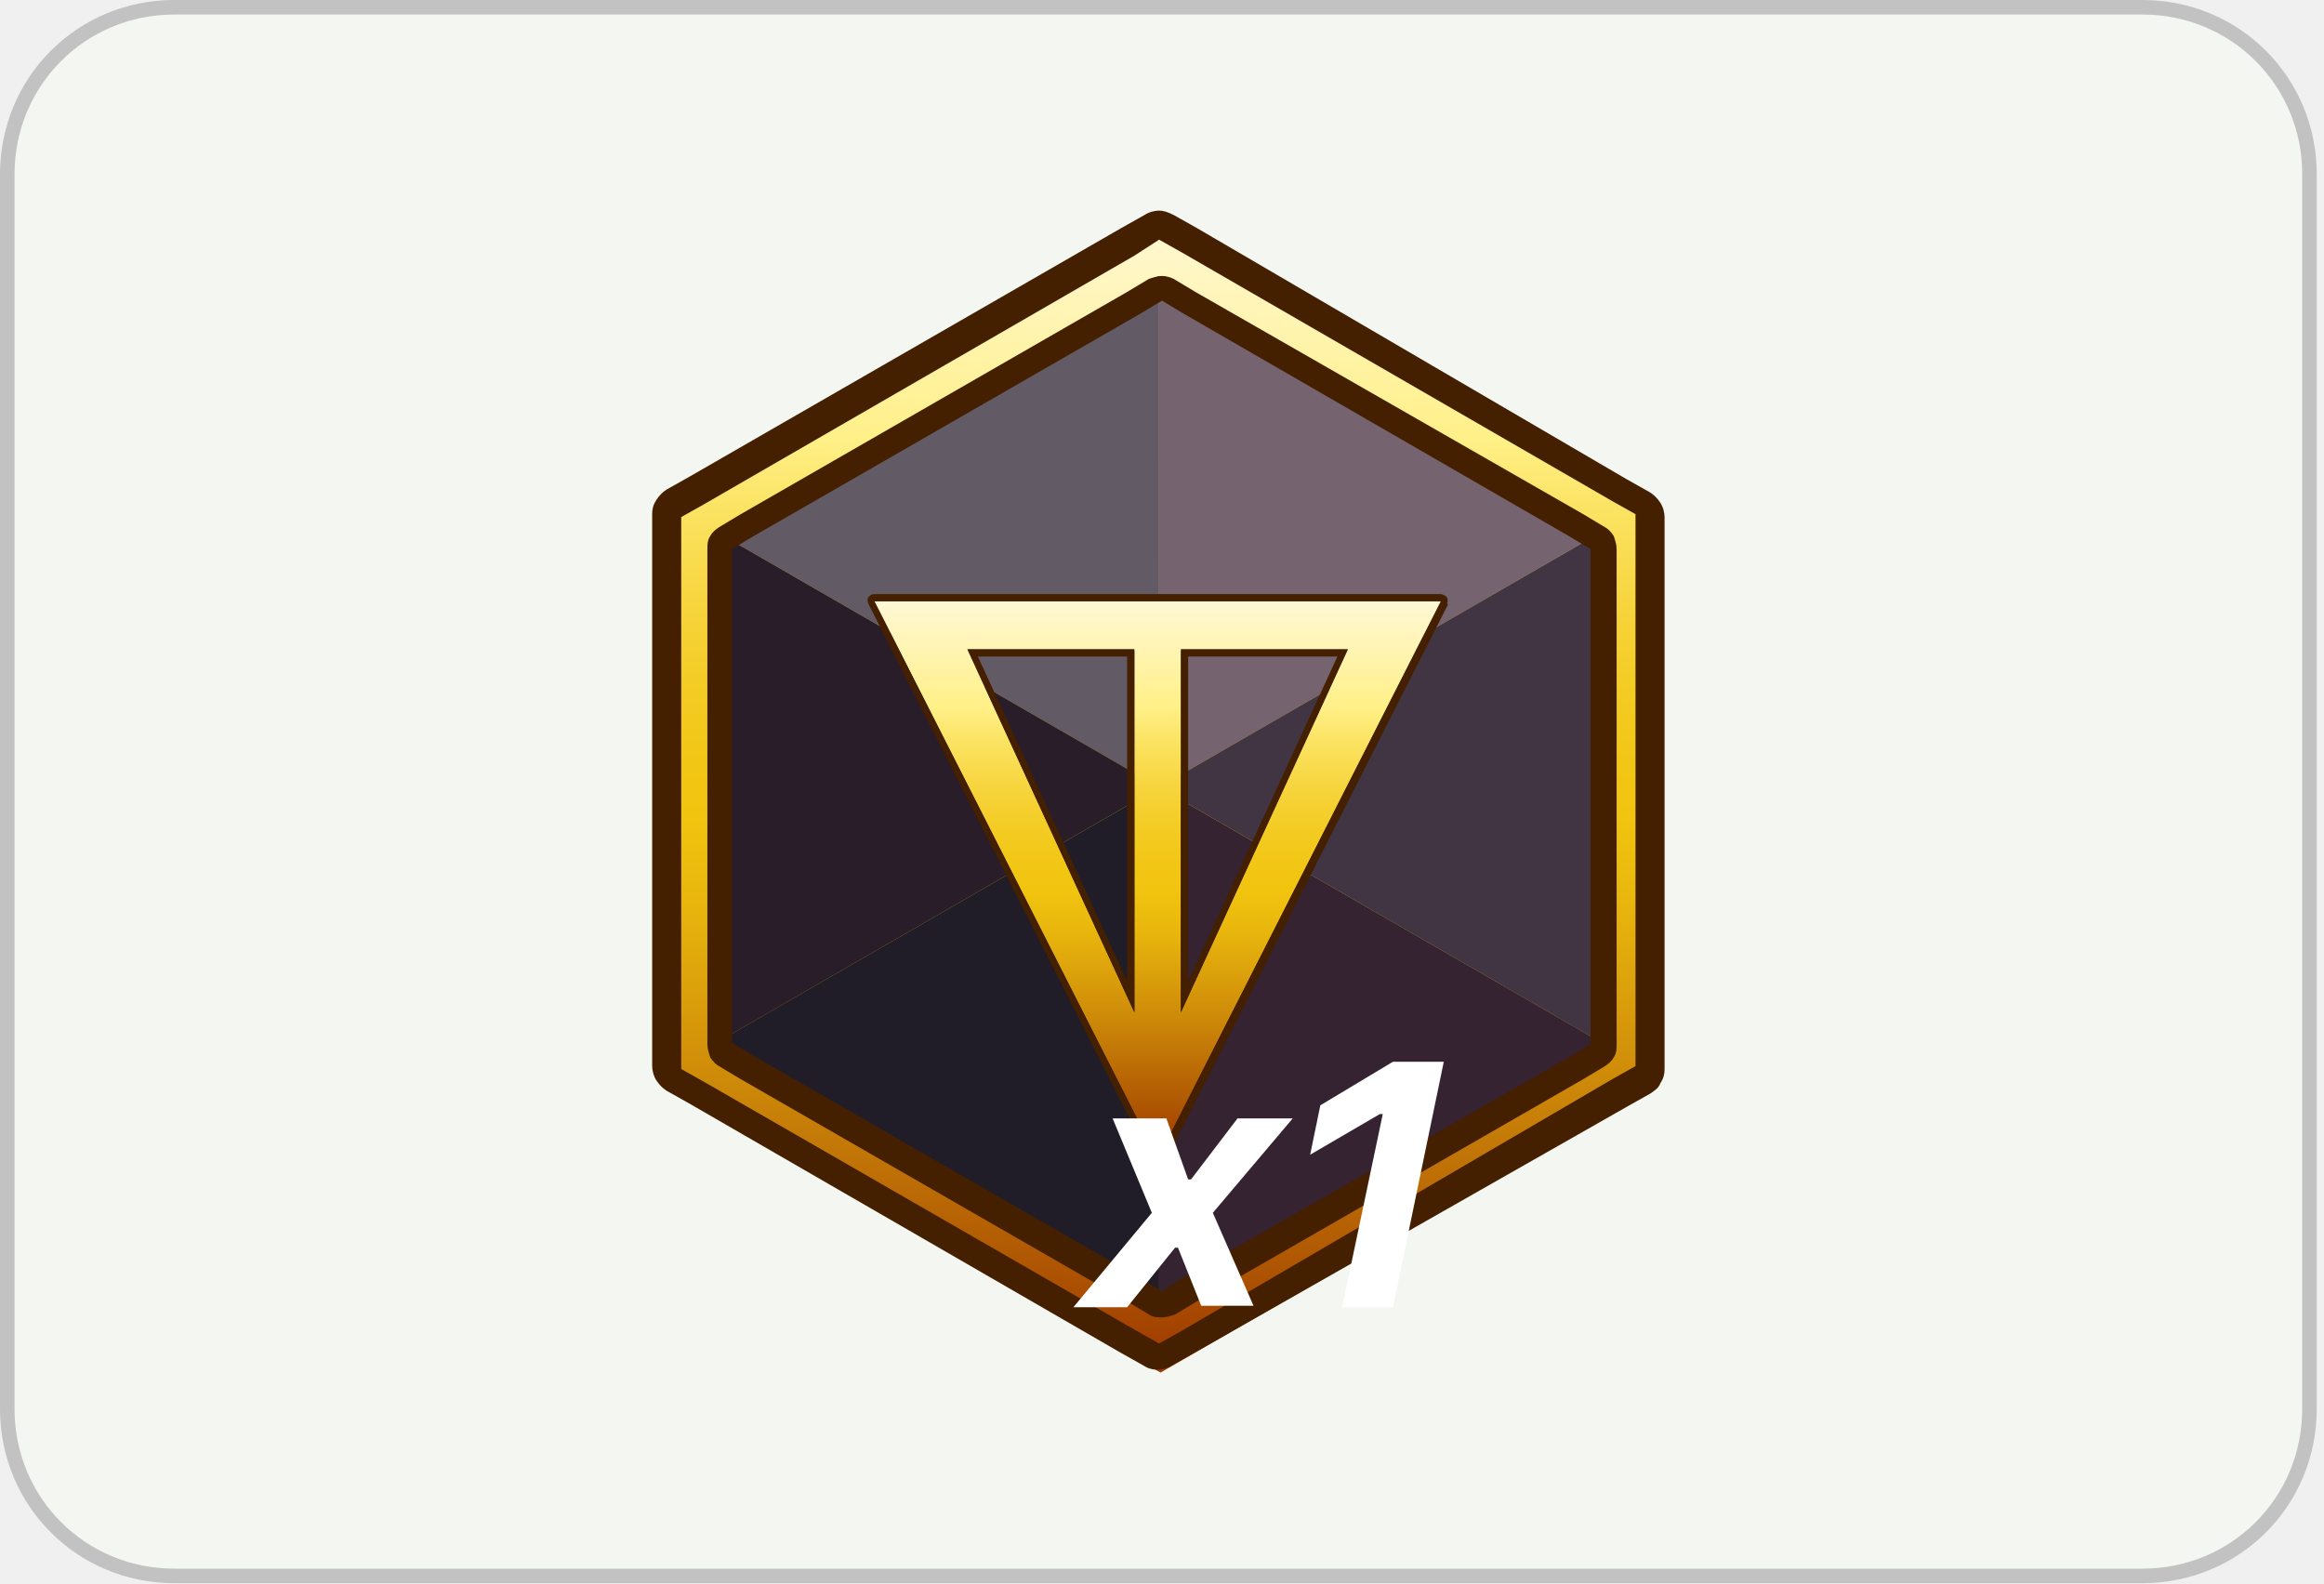
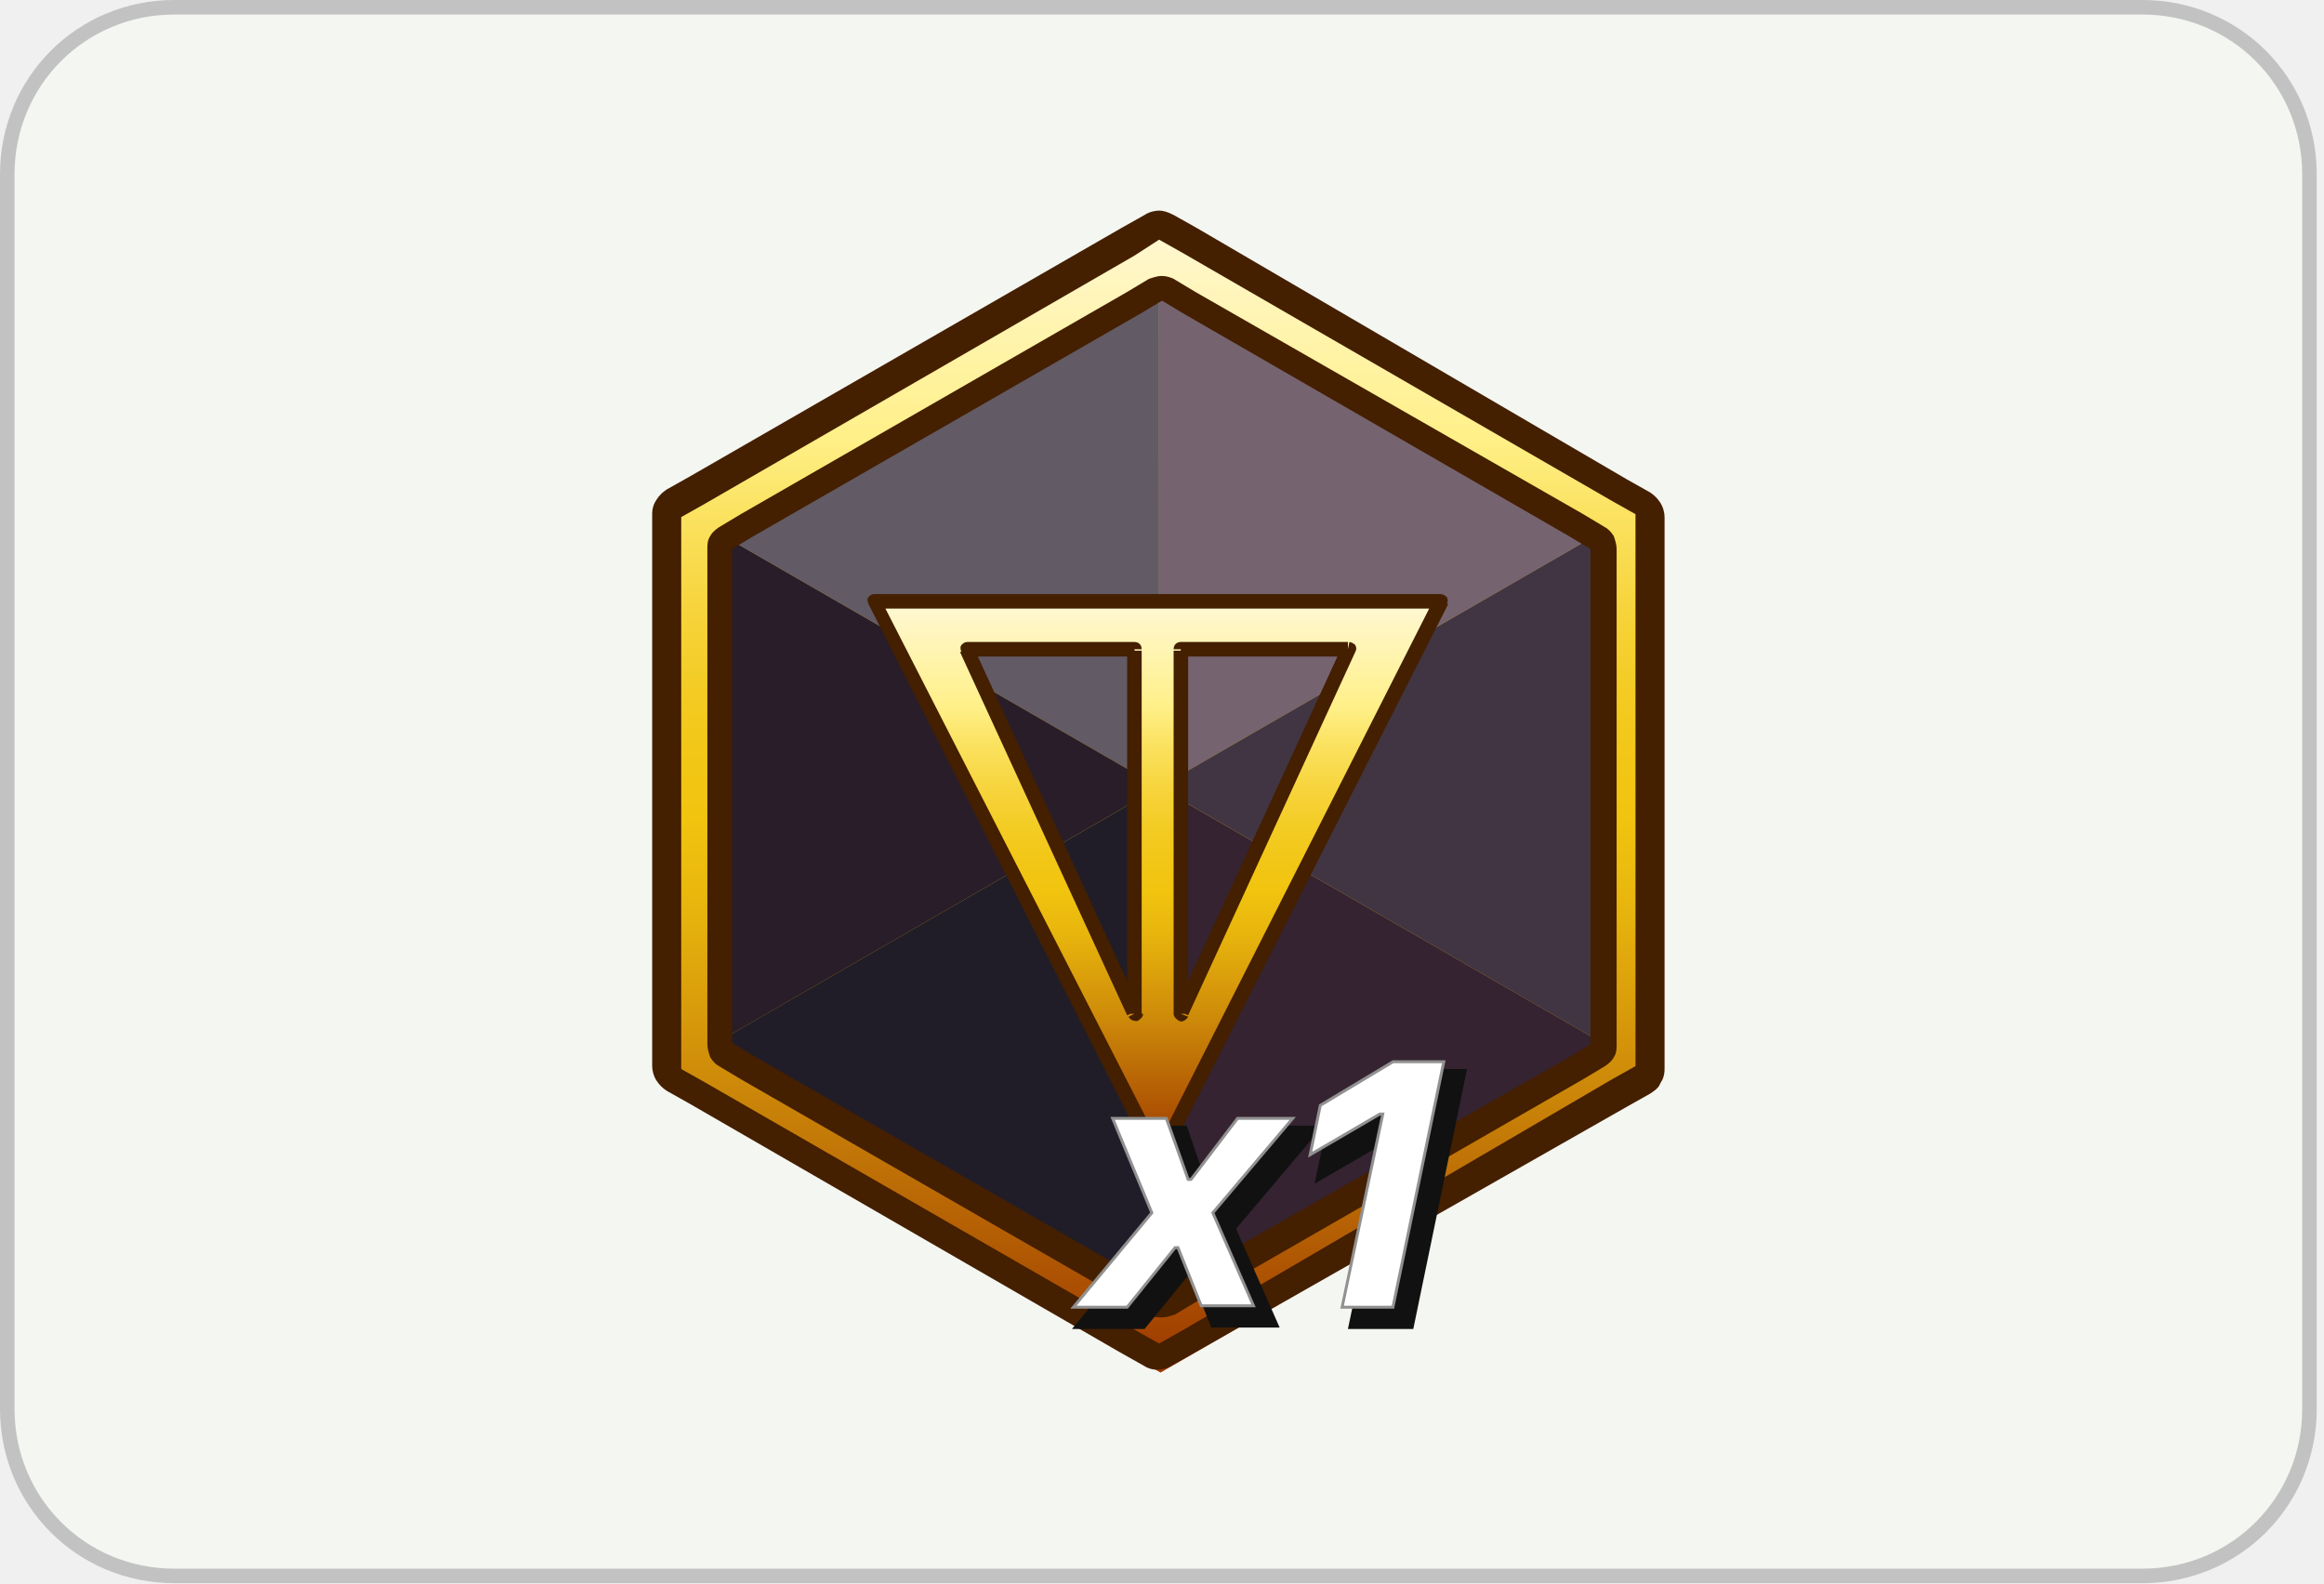
<svg xmlns="http://www.w3.org/2000/svg" version="1.1" id="Слой_1" x="0px" y="0px" viewBox="0 0 160 109" style="enable-background:new 0 0 160 109;" xml:space="preserve">
  <style type="text/css">
	.st0{fill:#F4F6F1;}
	.st1{fill:none;stroke:#C2C2C2;}
	.st2{fill:url(#SVGID_1_);}
	.st3{fill:#625A65;}
	.st4{fill:#291D29;}
	.st5{fill:#201D28;}
	.st6{fill:#756370;}
	.st7{fill:#352331;}
	.st8{fill:#413543;}
	.st9{fill:#441F00;}
- 	.st10{fill-rule:evenodd;clip-rule:evenodd;fill:url(#SVGID_00000157267855165177736680000010087964517046396323_);}
- 	.st11{fill:#FFFFFF;filter:url(#Adobe_OpacityMaskFilter);}
- 	.st12{fill-rule:evenodd;clip-rule:evenodd;}
- 	.st13{mask:url(#path-11-outside-1_546_4953_00000161606087309941632760000001393331914538218922_);fill:#441F00;}
- 	.st14{fill:#FFFFFF;}
+ 	.st10{fill-rule:evenodd;clip-rule:evenodd;fill:url(#SVGID_00000042737016230951366760000003663025449776917633_);}
+ 	.st11{fill:#111111;}
+ 	.st12{fill:#FFFFFF;stroke:#919191;stroke-width:0.2;stroke-miterlimit:10;}
</style>
  <path class="st0" d="M12,0.5h135.5c6.4,0,11.5,5.1,11.5,11.5v85c0,6.4-5.1,11.5-11.5,11.5H12c-6.4,0-11.5-5.1-11.5-11.5V12  C0.5,5.6,5.6,0.5,12,0.5z" />
  <path class="st1" d="M12,0.5h135.5c6.4,0,11.5,5.1,11.5,11.5v85c0,6.4-5.1,11.5-11.5,11.5H12c-6.4,0-11.5-5.1-11.5-11.5V12  C0.5,5.6,5.6,0.5,12,0.5z" />
-   <linearGradient id="SVGID_1_" gradientUnits="userSpaceOnUse" x1="79.85" y1="14.776" x2="79.85" y2="94.136" gradientTransform="matrix(1 0 0 -1 0 109.276)">
+   <linearGradient id="SVGID_1_" gradientUnits="userSpaceOnUse" x1="79.85" y1="580.5" x2="79.85" y2="501.1" gradientTransform="matrix(1 0 0 1 0 -486)">
    <stop offset="0" style="stop-color:#9C3600" />
    <stop offset="4.000000e-02" style="stop-color:#A44401" />
    <stop offset="0.25" style="stop-color:#CD8909" />
    <stop offset="0.4" style="stop-color:#E7B40D" />
    <stop offset="0.48" style="stop-color:#F1C40F" />
    <stop offset="0.53" style="stop-color:#F2C615" />
    <stop offset="0.6" style="stop-color:#F3CC25" />
    <stop offset="0.67" style="stop-color:#F7D53F" />
    <stop offset="0.75" style="stop-color:#FBE363" />
    <stop offset="0.81" style="stop-color:#FFF088" />
    <stop offset="1" style="stop-color:#FFF8D6" />
  </linearGradient>
  <path class="st2" d="M79.9,15.1L114.2,35v39.7L79.9,94.5L45.5,74.7V35L79.9,15.1z" />
-   <path class="st3" d="M79.8,19l0,35.2L49.3,36.6L79.8,19z" />
+   <path class="st3" d="M79.8,19v35.2L49.3,36.6L79.8,19z" />
  <path class="st4" d="M79.8,54.2L49.3,71.8V36.6L79.8,54.2z" />
-   <path class="st5" d="M79.8,54.2l0,35.2L49.3,71.8L79.8,54.2z" />
+   <path class="st5" d="M79.8,54.2v35.2L49.3,71.8L79.8,54.2z" />
  <path class="st6" d="M79.8,19l30.5,17.6L79.8,54.2V19z" />
  <path class="st7" d="M79.8,54.2l30.5,17.6L79.8,89.4V54.2z" />
  <path class="st8" d="M79.8,54.2l30.5-17.6v35.2L79.8,54.2z" />
-   <path class="st9" d="M79.8,16.5l1.6,0.9L111,34.5l1.6,0.9v38l-1.6,0.9L81.4,91.6l-1.6,0.9l-1.6-0.9L48.5,74.5l-1.6-0.9v-38l1.6-0.9  l29.6-17.1L79.8,16.5z M79.8,14.5c-0.3,0-0.7,0.1-1,0.3l-1.6,0.9L47.5,32.8l-1.6,0.9c-0.3,0.2-0.5,0.4-0.7,0.7  c-0.2,0.3-0.3,0.6-0.3,1v38c0,0.3,0.1,0.7,0.3,1c0.2,0.3,0.4,0.5,0.7,0.7l1.6,0.9l29.6,17.1l1.6,0.9c0.3,0.2,0.6,0.3,1,0.3  c0.3,0,0.7-0.1,1-0.3l1.6-0.9L112,76.2l1.6-0.9c0.3-0.2,0.6-0.4,0.7-0.7c0.2-0.3,0.3-0.6,0.3-1v-38c0-0.3-0.1-0.7-0.3-1  c-0.2-0.3-0.4-0.5-0.7-0.7l-1.6-0.9L82.4,15.7l-1.6-0.9C80.4,14.6,80.1,14.5,79.8,14.5L79.8,14.5z" />
-   <path class="st9" d="M80,20.7l1.5,0.9L108,36.9l1.5,0.9v34.1l-1.5,0.9L81.4,88L80,88.9L78.5,88L51.9,72.7l-1.5-0.9V37.8l1.5-0.9  l26.6-15.3L80,20.7z M80,19c-0.3,0-0.6,0.1-0.9,0.2l-1.5,0.9L51,35.4l-1.5,0.9c-0.3,0.2-0.5,0.4-0.6,0.6c-0.2,0.3-0.2,0.6-0.2,0.9  v34.1c0,0.3,0.1,0.6,0.2,0.9c0.2,0.3,0.4,0.5,0.6,0.6l1.5,0.9l26.6,15.3l1.5,0.9c0.3,0.2,0.6,0.2,0.9,0.2c0.3,0,0.6-0.1,0.9-0.2  l1.5-0.9l26.6-15.3l1.5-0.9c0.3-0.2,0.5-0.4,0.6-0.6c0.2-0.3,0.2-0.6,0.2-0.9V37.8c0-0.3-0.1-0.6-0.2-0.9c-0.2-0.3-0.4-0.5-0.6-0.6  l-1.5-0.9L82.3,20.1l-1.5-0.9C80.6,19.1,80.3,19,80,19L80,19z" />
-   <linearGradient id="SVGID_00000123398905064060652020000016100210546035037887_" gradientUnits="userSpaceOnUse" x1="79.722" y1="29.496" x2="79.722" y2="67.896" gradientTransform="matrix(1 0 0 -1 0 109.276)">
+   <path class="st9" d="M79.8,16.5l1.6,0.9L111,34.5l1.6,0.9v38l-1.6,0.9L81.4,91.6l-1.6,0.9l-1.6-0.9L48.5,74.5l-1.6-0.9v-38l1.6-0.9  l29.6-17.1L79.8,16.5z M79.8,14.5c-0.3,0-0.7,0.1-1,0.3l-1.6,0.9L47.5,32.8l-1.6,0.9c-0.3,0.2-0.5,0.4-0.7,0.7s-0.3,0.6-0.3,1v38  c0,0.3,0.1,0.7,0.3,1s0.4,0.5,0.7,0.7l1.6,0.9l29.6,17.1l1.6,0.9c0.3,0.2,0.6,0.3,1,0.3c0.3,0,0.7-0.1,1-0.3l1.6-0.9L112,76.2  l1.6-0.9c0.3-0.2,0.6-0.4,0.7-0.7c0.2-0.3,0.3-0.6,0.3-1v-38c0-0.3-0.1-0.7-0.3-1c-0.2-0.3-0.4-0.5-0.7-0.7L112,33L82.4,15.7  l-1.6-0.9C80.4,14.6,80.1,14.5,79.8,14.5L79.8,14.5z" />
+   <path class="st9" d="M80,20.7l1.5,0.9L108,36.9l1.5,0.9v34.1l-1.5,0.9L81.4,88L80,88.9L78.5,88L51.9,72.7l-1.5-0.9v-34l1.5-0.9  l26.6-15.3L80,20.7z M80,19c-0.3,0-0.6,0.1-0.9,0.2l-1.5,0.9L51,35.4l-1.5,0.9c-0.3,0.2-0.5,0.4-0.6,0.6c-0.2,0.3-0.2,0.6-0.2,0.9  v34.1c0,0.3,0.1,0.6,0.2,0.9c0.2,0.3,0.4,0.5,0.6,0.6l1.5,0.9l26.6,15.3l1.5,0.9c0.3,0.2,0.6,0.2,0.9,0.2s0.6-0.1,0.9-0.2l1.5-0.9  L109,74.3l1.5-0.9c0.3-0.2,0.5-0.4,0.6-0.6c0.2-0.3,0.2-0.6,0.2-0.9V37.8c0-0.3-0.1-0.6-0.2-0.9c-0.2-0.3-0.4-0.5-0.6-0.6l-1.5-0.9  L82.3,20.1l-1.5-0.9C80.6,19.1,80.3,19,80,19L80,19z" />
+   <linearGradient id="SVGID_00000148635715710359965960000014052451800864773306_" gradientUnits="userSpaceOnUse" x1="79.7" y1="565.8" x2="79.7" y2="527.4" gradientTransform="matrix(1 0 0 1 0 -486)">
    <stop offset="0" style="stop-color:#9C3600" />
    <stop offset="4.000000e-02" style="stop-color:#A44401" />
    <stop offset="0.25" style="stop-color:#CD8909" />
    <stop offset="0.4" style="stop-color:#E7B40D" />
    <stop offset="0.48" style="stop-color:#F1C40F" />
    <stop offset="0.53" style="stop-color:#F2C615" />
    <stop offset="0.6" style="stop-color:#F3CC25" />
    <stop offset="0.67" style="stop-color:#F7D53F" />
    <stop offset="0.75" style="stop-color:#FBE363" />
    <stop offset="0.81" style="stop-color:#FFF088" />
    <stop offset="1" style="stop-color:#FFF8D6" />
  </linearGradient>
-   <path style="fill-rule:evenodd;clip-rule:evenodd;fill:url(#SVGID_00000123398905064060652020000016100210546035037887_);" d="  M99.2,41.4L79.7,79.8L60.2,41.4H99.2z M78.1,44.7v25l-11.5-25H78.1z M81.3,44.7v25l11.5-25H81.3z" />
-   <defs>
-     <filter id="Adobe_OpacityMaskFilter" filterUnits="userSpaceOnUse" x="59.7" y="40.9" width="40" height="39.4">
-       <feColorMatrix type="matrix" values="1 0 0 0 0  0 1 0 0 0  0 0 1 0 0  0 0 0 1 0" />
-     </filter>
-   </defs>
-   <mask maskUnits="userSpaceOnUse" x="59.7" y="40.9" width="40" height="39.4" id="path-11-outside-1_546_4953_00000161606087309941632760000001393331914538218922_">
-     <rect x="59.2" y="40.4" class="st11" width="41" height="40" />
-     <path class="st12" d="M99.2,41.4L79.7,79.8L60.2,41.4H99.2z M78.1,44.7v25l-11.5-25H78.1z M81.3,44.7v25l11.5-25H81.3z" />
-   </mask>
-   <path class="st13" d="M79.7,79.8L79.3,80c0.1,0.2,0.3,0.3,0.4,0.3c0.2,0,0.4-0.1,0.4-0.3L79.7,79.8z M99.2,41.4l0.4,0.2  c0.1-0.2,0.1-0.3,0-0.5c-0.1-0.1-0.3-0.2-0.4-0.2V41.4z M60.2,41.4v-0.5c-0.2,0-0.3,0.1-0.4,0.2c-0.1,0.1-0.1,0.3,0,0.5L60.2,41.4z   M78.1,69.8L77.7,70c0.1,0.2,0.3,0.3,0.6,0.3c0.2-0.1,0.4-0.3,0.4-0.5H78.1z M78.1,44.7h0.5c0-0.3-0.2-0.5-0.5-0.5V44.7z M66.6,44.7  v-0.5c-0.2,0-0.3,0.1-0.4,0.2c-0.1,0.1-0.1,0.3,0,0.5L66.6,44.7z M81.3,69.8h-0.5c0,0.2,0.2,0.4,0.4,0.5c0.2,0.1,0.5-0.1,0.6-0.3  L81.3,69.8z M81.3,44.7v-0.5c-0.3,0-0.5,0.2-0.5,0.5H81.3z M92.8,44.7l0.5,0.2c0.1-0.2,0.1-0.3,0-0.5c-0.1-0.1-0.3-0.2-0.4-0.2V44.7  z M80.2,80l19.5-38.4l-0.9-0.5L79.3,79.6L80.2,80z M59.8,41.6L79.3,80l0.9-0.5L60.6,41.2L59.8,41.6z M99.2,40.9h-39v1h39V40.9z   M78.6,69.8v-25h-1v25H78.6z M66.1,44.9l11.5,25l0.9-0.4l-11.5-25L66.1,44.9z M78.1,44.2H66.6v1h11.5V44.2z M81.8,69.8v-25h-1v25  H81.8z M92.4,44.5l-11.5,25l0.9,0.4l11.5-25L92.4,44.5z M81.3,45.2h11.5v-1H81.3V45.2z" />
+   <path style="fill-rule:evenodd;clip-rule:evenodd;fill:url(#SVGID_00000148635715710359965960000014052451800864773306_);" d="  M99.2,41.4L79.7,79.8L60.2,41.4H99.2z M78.1,44.7v25l-11.5-25C66.6,44.7,78.1,44.7,78.1,44.7z M81.3,44.7v25l11.5-25  C92.8,44.7,81.3,44.7,81.3,44.7z" />
+   <path class="st9" d="M79.7,79.8L79.3,80c0.1,0.2,0.3,0.3,0.4,0.3c0.2,0,0.4-0.1,0.4-0.3L79.7,79.8z M99.2,41.4l0.4,0.2  c0.1-0.2,0.1-0.3,0-0.5c-0.1-0.1-0.3-0.2-0.4-0.2V41.4z M60.2,41.4v-0.5c-0.2,0-0.3,0.1-0.4,0.2c-0.1,0.1-0.1,0.3,0,0.5L60.2,41.4z   M78.1,69.8L77.7,70c0.1,0.2,0.3,0.3,0.6,0.3c0.2-0.1,0.4-0.3,0.4-0.5H78.1z M78.1,44.7h0.5c0-0.3-0.2-0.5-0.5-0.5V44.7z M66.6,44.7  v-0.5c-0.2,0-0.3,0.1-0.4,0.2c-0.1,0.1-0.1,0.3,0,0.5L66.6,44.7z M81.3,69.8h-0.5c0,0.2,0.2,0.4,0.4,0.5c0.2,0.1,0.5-0.1,0.6-0.3  L81.3,69.8z M81.3,44.7v-0.5c-0.3,0-0.5,0.2-0.5,0.5H81.3z M92.8,44.7l0.5,0.2c0.1-0.2,0.1-0.3,0-0.5c-0.1-0.1-0.3-0.2-0.4-0.2  L92.8,44.7L92.8,44.7z M80.2,80l19.5-38.4l-0.9-0.5L79.3,79.6L80.2,80z M59.8,41.6L79.3,80l0.9-0.5L60.6,41.2L59.8,41.6z M99.2,40.9  h-39v1h39V40.9z M78.6,69.8v-25h-1v25H78.6z M66.1,44.9l11.5,25l0.9-0.4L67,44.5L66.1,44.9z M78.1,44.2H66.6v1h11.5V44.2z   M81.8,69.8v-25h-1v25H81.8z M92.4,44.5l-11.5,25l0.9,0.4l11.5-25L92.4,44.5z M81.3,45.2h11.5v-1H81.3V45.2z" />
  <g>
-     <path class="st14" d="M81.1,85.9h-0.2L77.6,90h-3.7l5.4-6.5l-2.7-6.5h3.7l1.5,4.2h0.2l3.2-4.2H89l-5.5,6.5l2.8,6.4h-3.6L81.1,85.9z    M92.4,90l2.8-13.3H95l-4.8,2.8l0.7-3.4l5-3h3.5L95.9,90H92.4z" />
+     <g>
+       <polygon class="st11" points="91.1,77.5 86,77.5 83,81.3 81.7,77.5 76.9,77.5 79.7,84.4 73.8,91.5 78.8,91.5 81.9,87.7 83.4,91.4     88.1,91.4 85.1,84.6   " />
+       <polygon class="st11" points="96.8,73.6 91.5,76.8 90.5,81.5 95.5,78.6 92.8,91.5 97.3,91.5 101,73.6   " />
+     </g>
+     <g>
+       <path class="st12" d="M81.1,85.9h-0.2L77.6,90h-3.7l5.4-6.5L76.6,77h3.7l1.5,4.2H82l3.2-4.2H89l-5.5,6.5l2.8,6.4h-3.6L81.1,85.9z     M92.4,90l2.8-13.3H95l-4.8,2.8l0.7-3.4l5-3h3.5L95.9,90H92.4z" />
+     </g>
  </g>
</svg>
